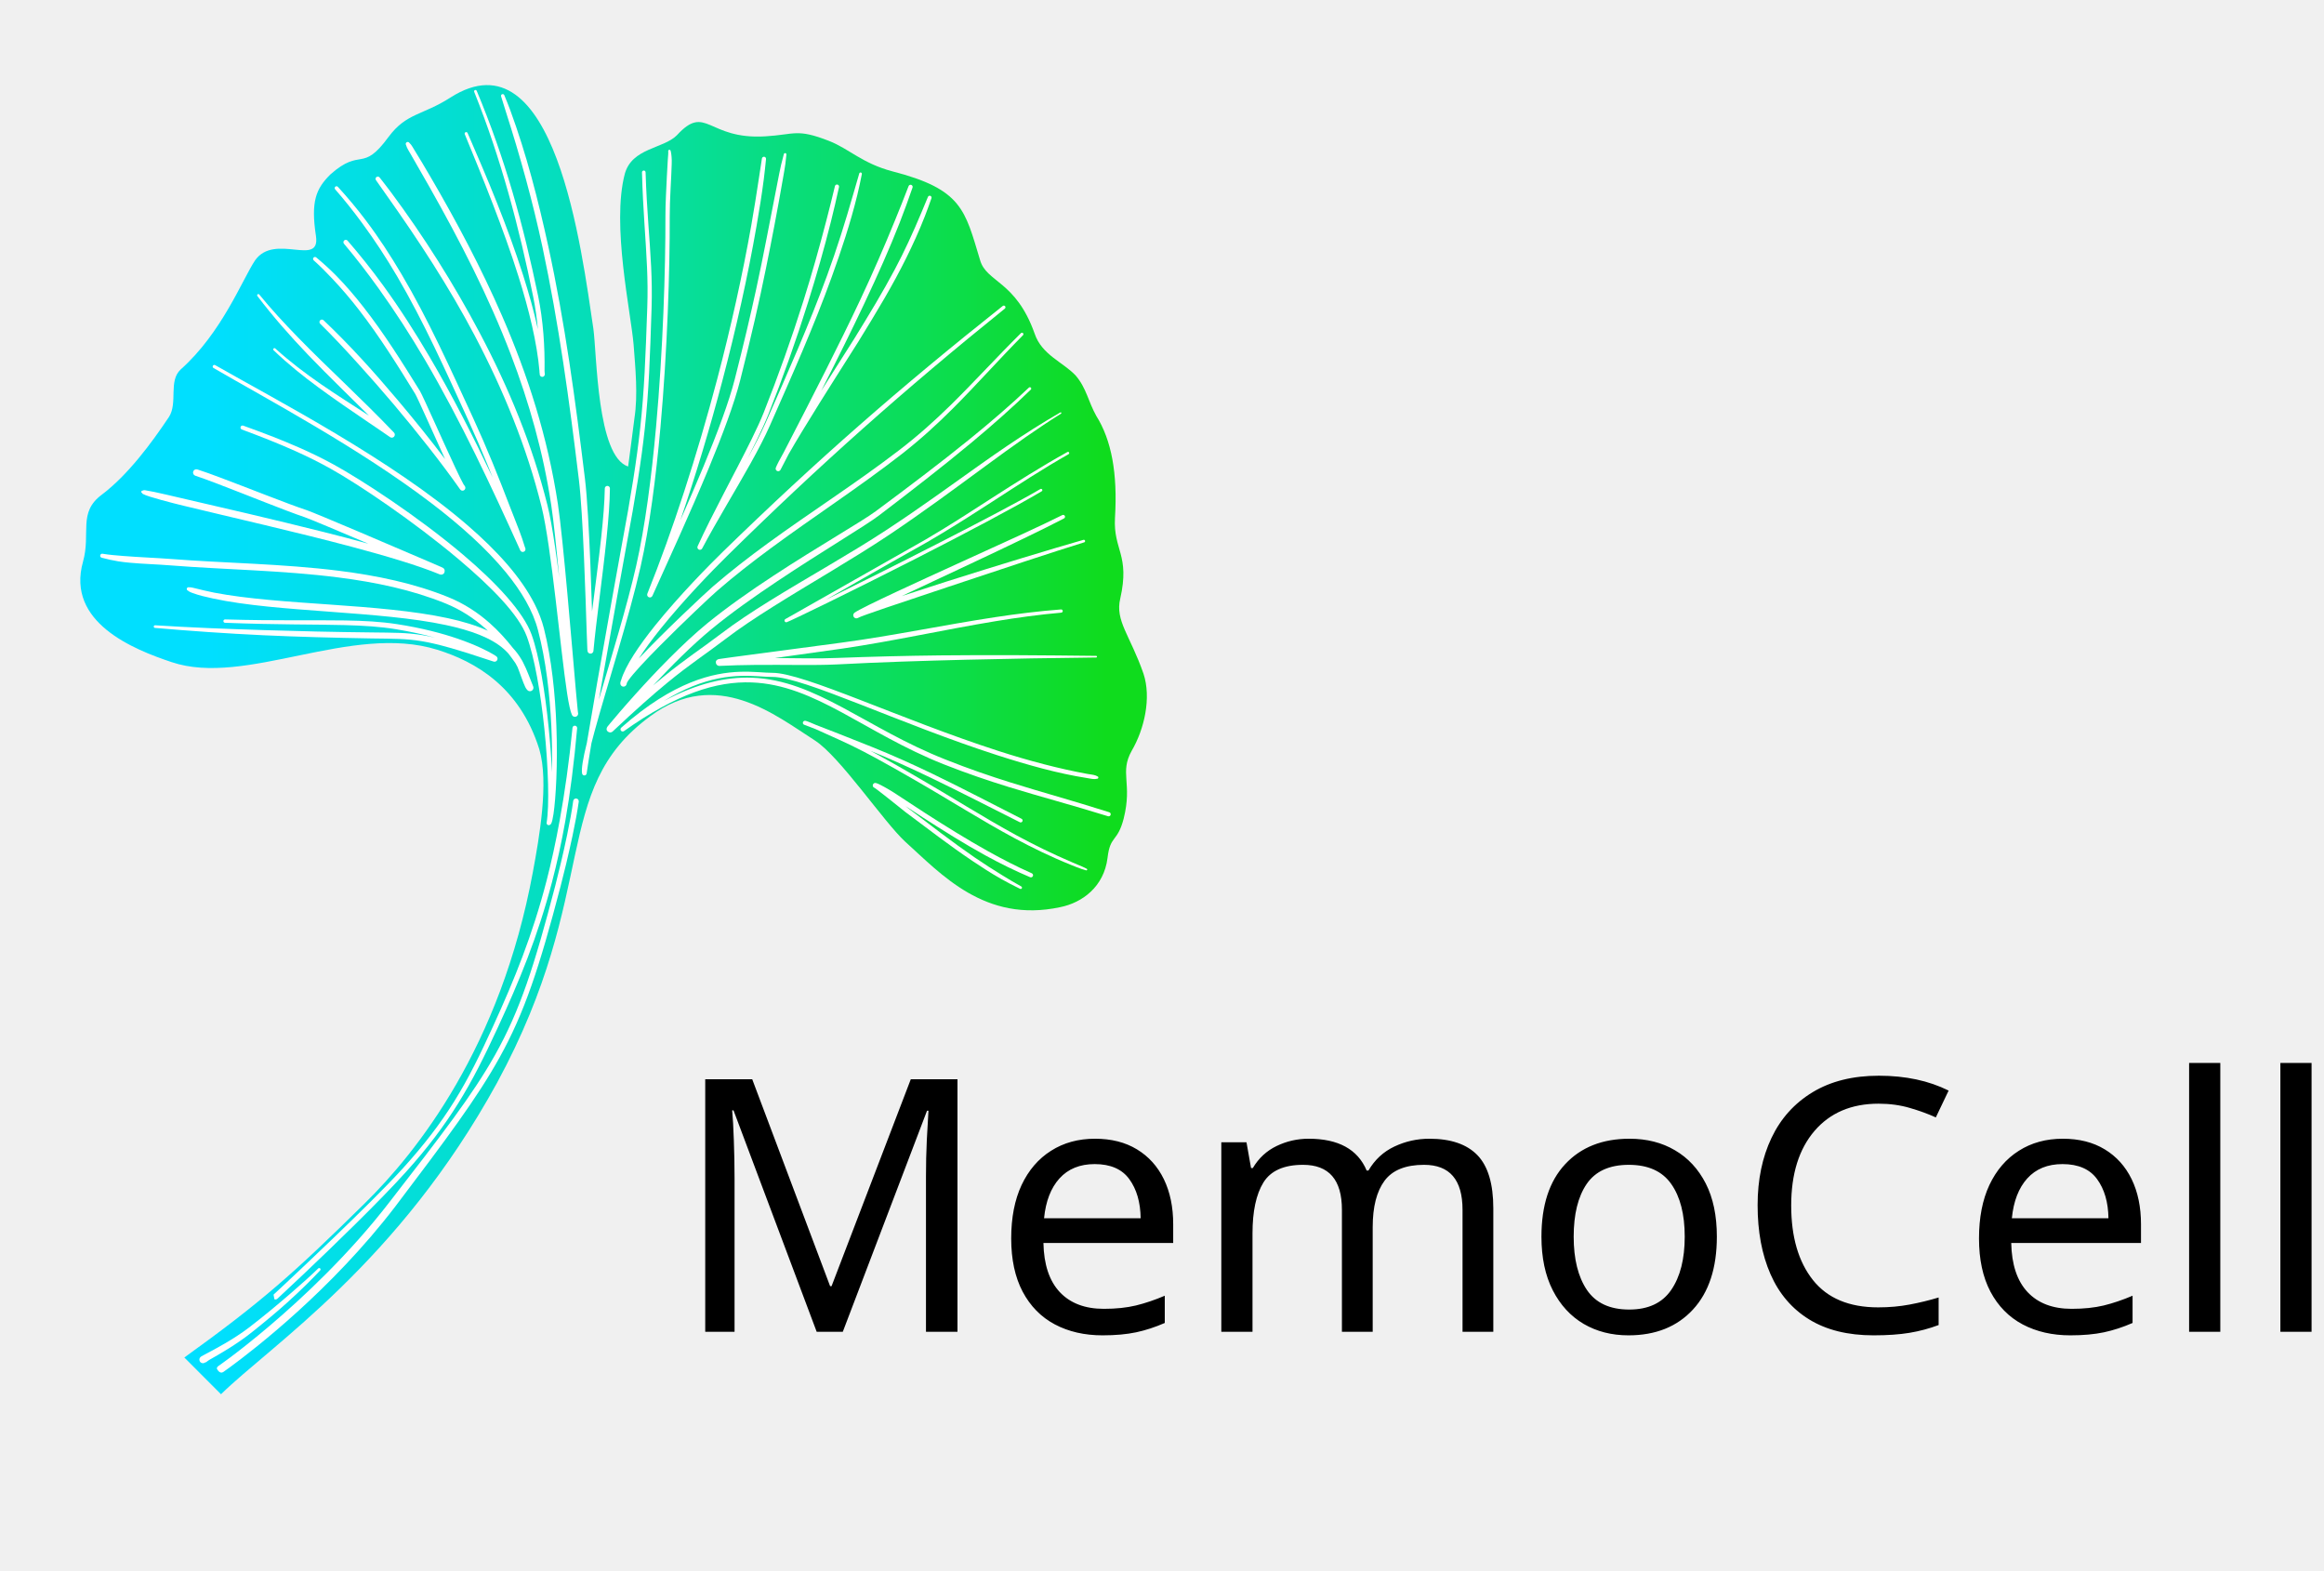
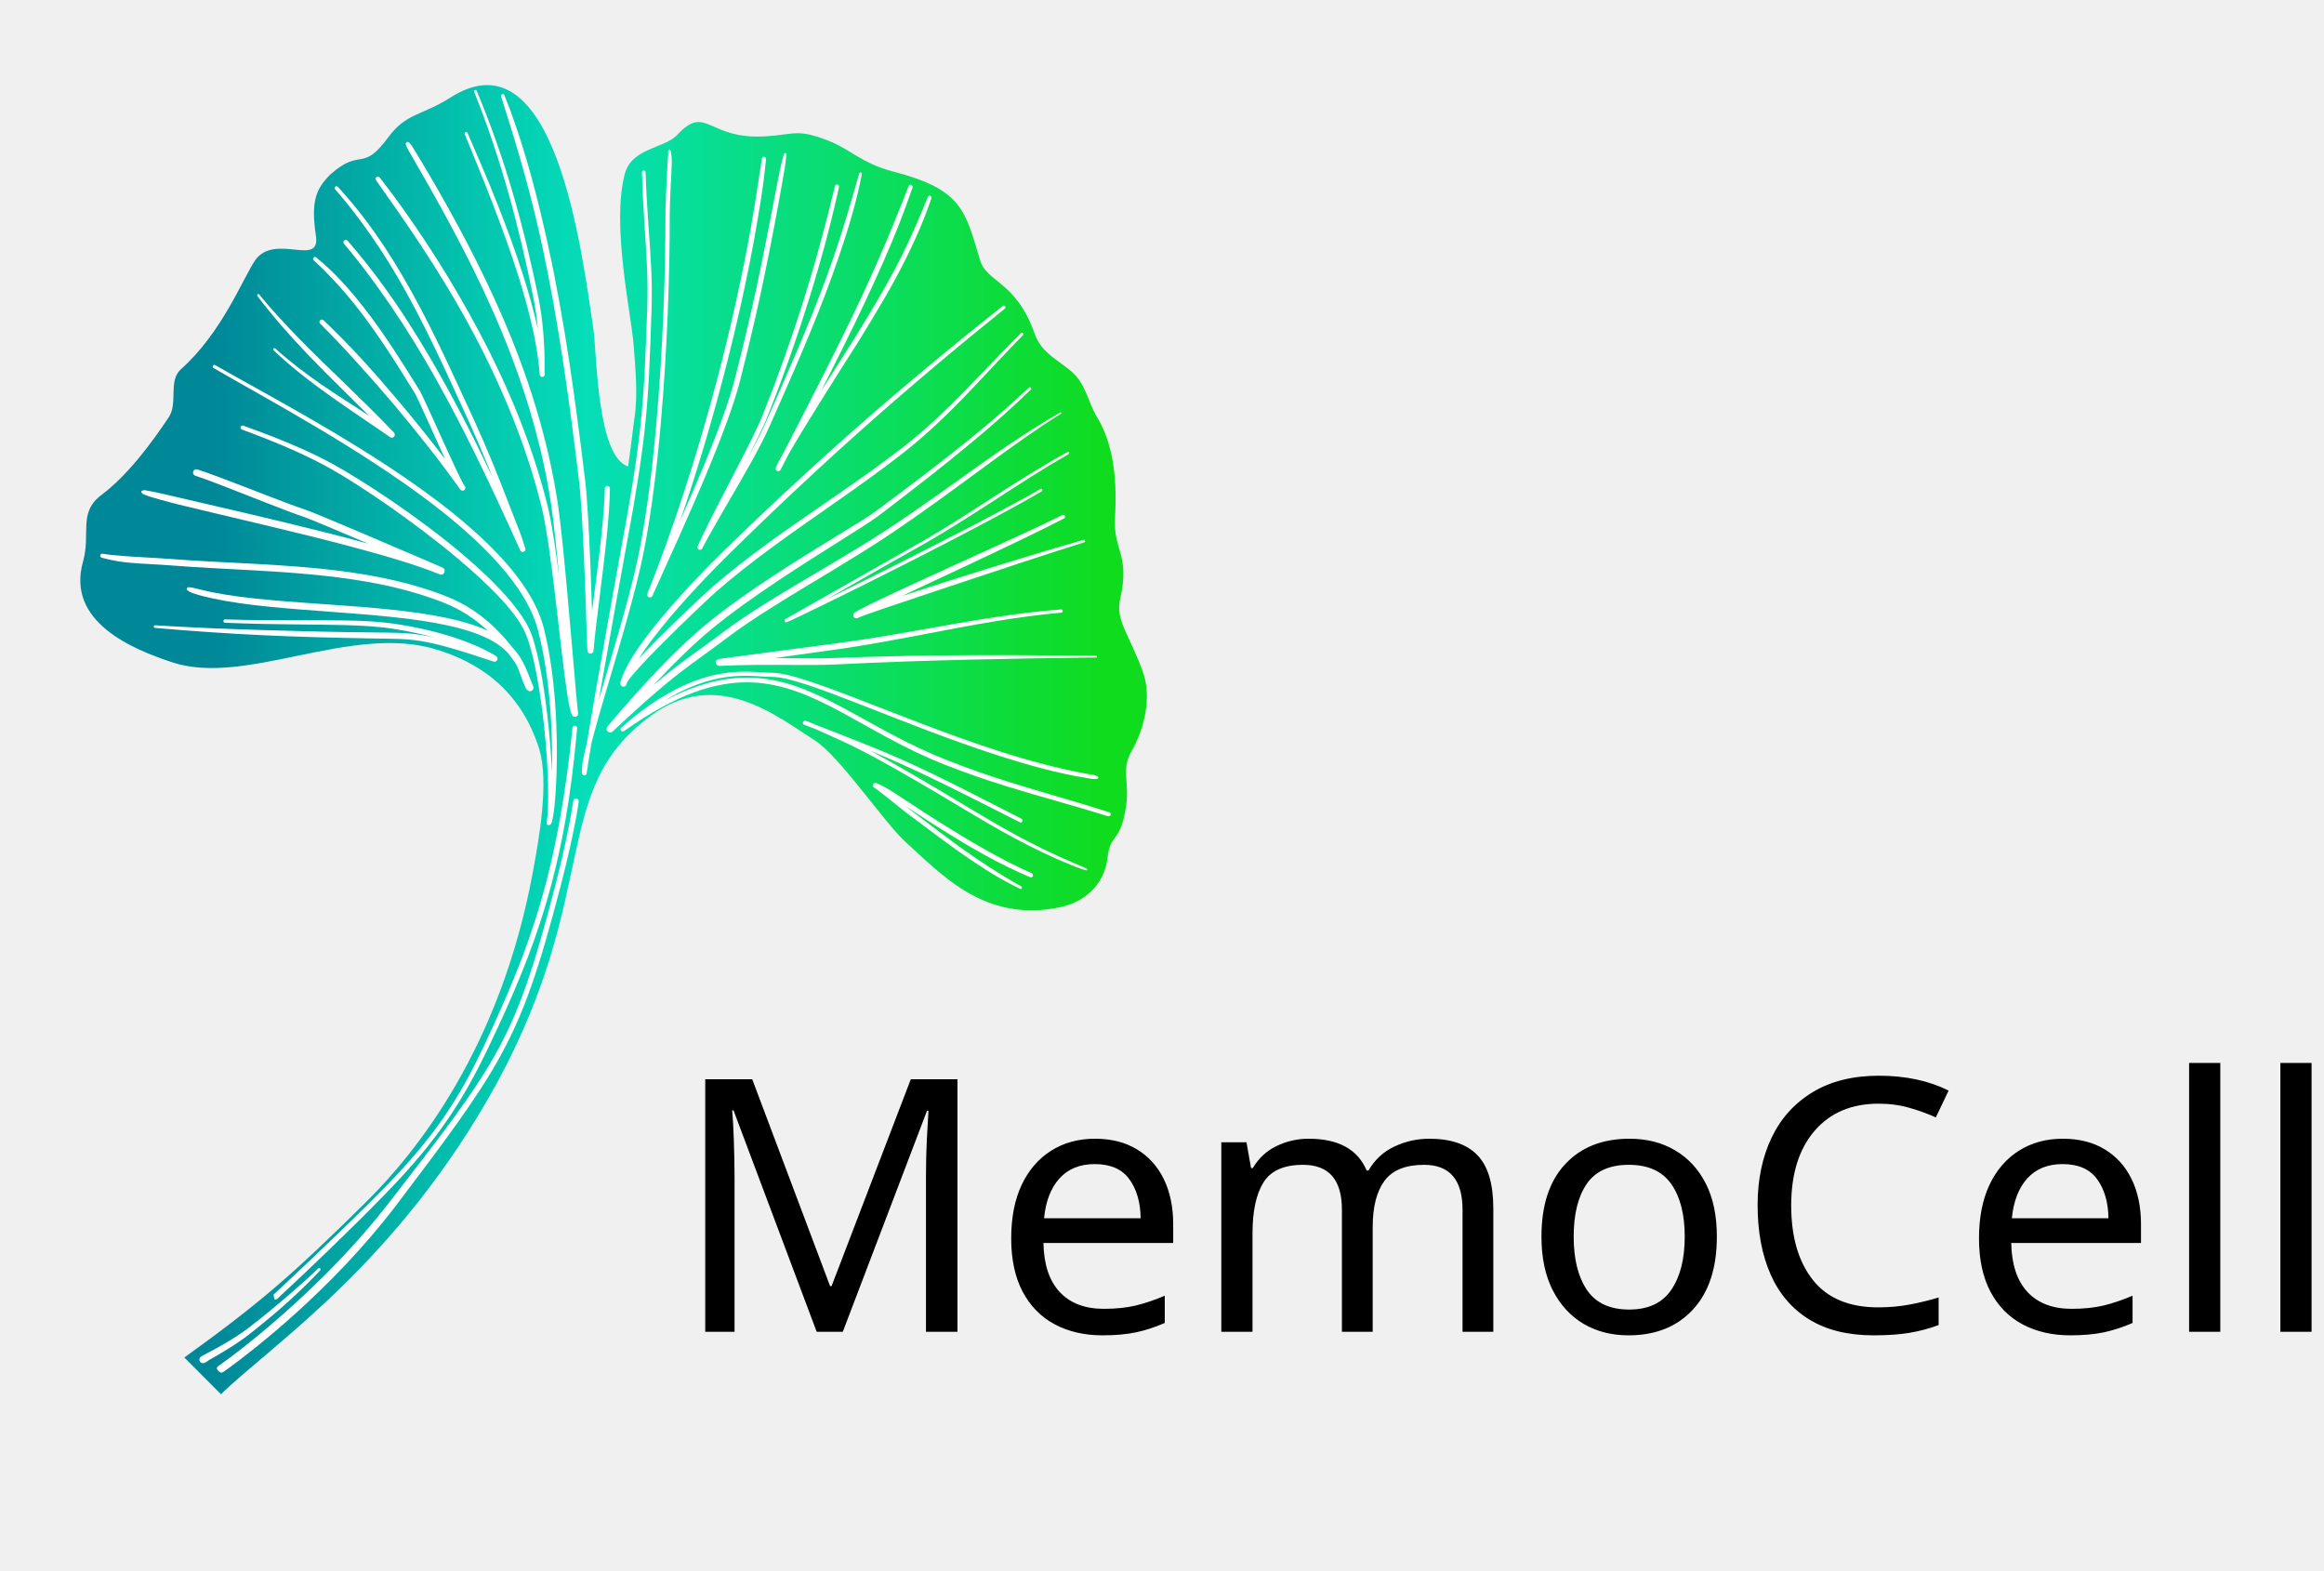
<svg xmlns="http://www.w3.org/2000/svg" width="100%" height="100%" viewBox="0 0 438 296" version="1.1" xml:space="preserve" style="fill-rule:evenodd;clip-rule:evenodd;stroke-linejoin:round;stroke-miterlimit:2;">
  <g transform="matrix(1,0,0,1,-298.516,-2981.75)">
    <g transform="matrix(1.25414,0,0,1.25414,-147.63,2714.38)">
      <text x="456.564px" y="413.332px" style="font-family:'BreeSerif-Regular', 'Bree Serif';font-size:53.157px;">MemoCell</text>
    </g>
    <g transform="matrix(0.103084,0.0219111,-0.0219111,0.103084,418.913,3132.6)">
      <g transform="matrix(1,0,0,1,-2133.33,-1600)">
        <g transform="matrix(1565.9,-331.415,-331.415,-1565.9,1328.72,1495.31)">
          <path d="M0.012,-0.832C0.068,-0.777 0.21,-0.685 0.32,-0.484C0.437,-0.268 0.378,-0.157 0.491,-0.074C0.565,-0.019 0.631,-0.073 0.675,-0.101C0.703,-0.119 0.752,-0.192 0.776,-0.214C0.816,-0.25 0.865,-0.305 0.949,-0.287C0.974,-0.282 0.998,-0.264 1.002,-0.232C1.005,-0.206 1.013,-0.215 1.02,-0.188C1.03,-0.148 1.015,-0.137 1.029,-0.112C1.043,-0.088 1.051,-0.053 1.042,-0.026C1.027,0.017 1.01,0.033 1.016,0.058C1.027,0.107 1.008,0.112 1.01,0.148C1.013,0.198 1.006,0.235 0.989,0.262C0.98,0.278 0.978,0.293 0.966,0.307C0.952,0.322 0.928,0.33 0.92,0.354C0.899,0.413 0.866,0.411 0.859,0.436C0.842,0.492 0.839,0.515 0.761,0.535C0.727,0.544 0.713,0.56 0.69,0.569C0.654,0.583 0.652,0.576 0.619,0.574C0.554,0.57 0.553,0.611 0.52,0.575C0.505,0.56 0.47,0.561 0.462,0.532C0.447,0.475 0.469,0.377 0.472,0.341C0.474,0.315 0.477,0.285 0.473,0.259C0.473,0.258 0.466,0.205 0.466,0.205C0.431,0.216 0.431,0.331 0.427,0.359C0.414,0.445 0.384,0.692 0.267,0.617C0.236,0.597 0.218,0.6 0.198,0.573C0.168,0.532 0.168,0.562 0.133,0.531C0.117,0.515 0.111,0.501 0.117,0.462C0.122,0.427 0.071,0.466 0.049,0.435C0.035,0.414 0.012,0.354 -0.034,0.313C-0.048,0.3 -0.037,0.276 -0.047,0.26C-0.067,0.23 -0.093,0.195 -0.122,0.173C-0.149,0.153 -0.134,0.13 -0.143,0.098C-0.162,0.03 -0.086,0 -0.044,-0.014C0.039,-0.042 0.157,0.03 0.253,0C0.295,-0.013 0.345,-0.041 0.367,-0.111C0.378,-0.148 0.367,-0.21 0.36,-0.248C0.324,-0.444 0.231,-0.561 0.172,-0.619C0.093,-0.697 0.057,-0.729 -0.029,-0.791L0.012,-0.832Z" style="fill:url(#_Linear1);" />
        </g>
        <g transform="matrix(4.16667,0,0,4.16667,-1111.42,-1187.09)">
          <path d="M760.575,620.024C761.089,613.566 764.983,603.893 770.044,593.886C777.394,579.353 787.134,564.065 791.844,557.001C807.41,533.721 822.374,512.461 837.912,491.643C853.46,470.81 869.582,450.421 887.402,428.855C887.654,428.547 888.11,428.501 888.418,428.754C888.726,429.006 888.771,429.462 888.518,429.77C870.888,451.452 854.964,471.959 839.578,492.877C824.209,513.773 809.378,535.078 793.976,558.418C789.325,565.445 779.727,580.664 772.458,595.105C769.955,600.078 767.719,604.952 766.077,609.355C773.943,596.345 787.87,576.303 790.772,572.476C796.809,564.525 803.215,556.96 809.82,549.598C825.223,532.428 841.675,516.33 856.728,498.704C863.405,490.911 868.957,483.258 874.112,475.515C881.976,463.705 888.916,451.685 897.475,438.635C897.661,438.348 898.044,438.266 898.33,438.452C898.617,438.638 898.699,439.021 898.513,439.308C890.091,452.455 883.282,464.557 875.538,476.454C870.424,484.31 864.902,492.076 858.253,499.997C843.312,517.738 826.991,533.986 811.669,551.247C805.148,558.594 798.801,566.119 792.835,574.036C790.549,577.067 781.366,590.314 773.78,602.121C769.096,609.41 765.017,616.14 763.604,619.535C763.461,619.878 763.336,620.284 763.259,620.557C763.246,620.778 763.238,620.995 763.235,621.208C763.225,621.825 762.801,622.358 762.202,622.506C761.603,622.654 760.979,622.379 760.684,621.837C760.5,621.5 760.382,620.882 760.575,620.024Z" style="fill:white;" />
        </g>
        <g transform="matrix(4.16667,0,0,4.16667,-1111.42,-1165.46)">
          <path d="M752.984,624.932C754.392,606.285 756.468,583.178 756.702,565.326C756.927,548.169 755.246,526.938 752.634,505.227C748.69,472.449 742.621,438.58 737.758,415.965C737.216,413.445 736.697,410.594 736.219,407.697C735.275,401.984 734.318,396.124 733.759,392.291C733.502,390.525 733.395,389.205 733.163,388.572C733.042,388.312 733.154,388.004 733.413,387.883C733.672,387.762 733.98,387.874 734.101,388.133C734.464,388.765 734.969,390.103 735.428,391.971C735.553,392.482 735.652,393.038 735.761,393.625C736.861,399.53 738.085,408.776 739.563,415.577C744.446,438.232 750.544,472.162 754.512,505.001C757.146,526.801 758.841,548.121 758.624,565.351C758.338,588.008 755.094,619.122 753.994,638.87C753.895,640.661 753.81,642.356 753.746,643.941C753.994,649.558 754.227,654.137 754.429,657.067C754.462,657.538 754.155,657.965 753.698,658.084C753.241,658.203 752.764,657.98 752.564,657.553C751.747,655.818 751.558,651.008 751.791,644.235C751.458,636.799 751.098,627.523 750.748,617.843C749.794,591.498 748.909,562.16 748.829,558.813C748.291,536.169 747.473,520.897 746.089,507.212C744.462,491.121 742.046,477.224 738.321,456.122C737.261,450.073 736.006,444.576 734.607,439.134C731.592,427.404 727.906,415.926 724.03,399.769C723.93,399.356 724.184,398.939 724.597,398.839C725.01,398.739 725.427,398.993 725.527,399.406C729.491,415.532 733.243,426.982 736.319,438.689C737.759,444.168 739.05,449.704 740.149,455.797C743.937,476.949 746.412,490.877 748.064,507.011C749.469,520.735 750.274,536.054 750.816,558.765C750.895,562.112 751.775,591.438 752.722,617.772C752.809,620.191 752.896,622.584 752.984,624.932Z" style="fill:white;" />
        </g>
        <g transform="matrix(4.16667,0,0,4.16667,-1111.42,-1538.05)">
          <path d="M771.179,631.832C772.903,623.628 774.608,615.189 776.122,607.009C778.899,592.001 781.037,577.866 781.439,567.673C782.062,552.216 782.326,539.855 782.39,528.182C782.473,512.979 782.074,498.946 781.81,480.763C781.777,478.46 781.716,476.091 781.758,473.644C781.784,472.087 781.887,470.512 781.954,468.892C781.946,468.583 782.191,468.327 782.499,468.319C782.808,468.312 783.064,468.556 783.072,468.865C783.205,470.206 783.369,471.511 783.464,472.811C783.612,474.835 783.668,476.81 783.74,478.737C784.306,493.847 784.524,506.07 784.637,518.292C784.773,533.072 784.559,547.857 783.8,567.766C783.397,578.047 781.255,592.304 778.454,607.44C774.66,627.937 769.661,650.052 766.191,666.044C766.055,666.672 765.442,667.075 764.812,666.952C764.181,666.829 763.765,666.225 763.875,665.592C768.91,636.675 772.418,603.04 774.051,569.407C775.171,546.321 775.377,523.237 774.642,501.677C774.406,494.738 774.028,487.961 773.646,481.385C773.475,478.445 773.333,475.546 773.142,472.691C773.099,472.202 773.461,471.771 773.95,471.728C774.439,471.685 774.871,472.047 774.914,472.536C775.223,475.391 775.536,478.289 775.778,481.236C776.319,487.825 776.649,494.632 776.911,501.595C777.728,523.214 777.478,546.366 776.368,569.518C775.353,590.677 773.593,611.837 771.179,631.832Z" style="fill:white;" />
        </g>
        <g transform="matrix(4.16667,0,0,4.16667,-1111.42,-969.232)">
          <path d="M774.464,567.129C775.633,565.612 776.741,564.202 777.798,562.881C786.095,552.518 791.226,547.656 798.511,539.177C803.439,533.449 809.43,527.354 815.948,521.099C829.591,508.007 845.51,494.171 858.391,481.169C871.192,468.281 882.14,455.931 892.941,444.259C895.833,441.134 898.719,438.064 901.627,435.044C907.926,428.505 914.324,422.211 921.084,416.12C921.205,416.007 921.395,416.014 921.508,416.135C921.621,416.256 921.614,416.446 921.493,416.558C917.14,420.763 912.969,425.068 908.857,429.448C903.951,434.673 899.159,440.027 894.289,445.485C883.682,457.37 872.769,469.786 860.09,482.837C847.306,495.962 831.528,509.986 817.947,523.169C811.535,529.393 805.608,535.419 800.75,541.098C793.504,549.561 788.397,554.415 780.144,564.757C775.367,570.743 769.533,578.571 761.613,590.01C761.303,590.457 760.778,590.705 760.235,590.66C759.839,590.627 758.508,590.286 758.884,588.773C758.894,588.733 758.916,588.644 758.972,588.516C758.988,588.48 759.022,588.407 759.077,588.297C759.2,588.049 759.464,587.535 759.854,586.792C761.206,584.216 764.099,578.837 767.924,572.208C774.245,561.255 783.106,546.897 791.739,536.104C798.536,527.656 806.842,518.729 815.172,510.32C831.346,493.993 847.558,479.581 852.422,474.057C863.788,461.164 875.029,448.266 885.352,435.491C892.683,426.419 899.552,417.411 905.667,408.507C905.85,408.236 906.219,408.165 906.49,408.348C906.76,408.532 906.832,408.901 906.648,409.171C900.634,418.185 893.868,427.316 886.633,436.512C876.462,449.442 865.365,462.5 854.146,475.557C849.334,481.151 833.303,495.836 817.228,512.34C809.041,520.745 800.83,529.613 794.138,538.024C787.246,546.636 780.21,557.545 774.464,567.129Z" style="fill:white;" />
        </g>
        <g transform="matrix(4.16667,0,0,4.16667,-1111.42,-1634.14)">
          <path d="M793.889,622.902C795.658,617.095 797.185,611.573 798.234,606.579C803.145,583.238 807.755,561.337 810.953,538.946C812.655,527.03 813.79,514.965 814.671,502.482C814.885,499.455 815.155,496.414 815.341,493.333C815.35,493.017 815.613,492.768 815.928,492.776C816.244,492.784 816.493,493.047 816.485,493.363C816.51,496.462 816.54,499.528 816.442,502.573C816.04,515.139 814.667,527.256 813.014,539.235C809.915,561.687 805.239,583.627 800.341,607.022C799.219,612.373 797.556,618.325 795.632,624.583C791.651,637.531 786.55,651.803 782.85,664.784C782.689,665.347 782.11,665.681 781.542,665.539C780.973,665.396 780.621,664.828 780.746,664.255C783.917,649.706 790.005,629.773 793.826,614.628C795.017,609.911 795.987,605.663 796.574,602.194C799.409,585.469 801.662,568.603 803.279,551.676C804.411,539.833 805.192,527.959 805.718,516.086C805.944,510.991 806.143,505.898 806.261,500.804C806.269,500.31 806.676,499.915 807.17,499.923C807.664,499.931 808.058,500.338 808.051,500.832C808.01,505.942 807.923,511.055 807.739,516.167C807.313,528.082 806.472,539.991 805.354,551.873C803.756,568.853 801.511,585.772 798.687,602.551C798.095,606.067 797.118,610.374 795.914,615.154C795.293,617.624 794.61,620.222 793.889,622.902Z" style="fill:white;" />
        </g>
        <g transform="matrix(4.16667,0,0,4.16667,-1111.42,-1798.13)">
          <path d="M808.508,656.557C816.234,628.41 822.24,606.054 826.947,585.987C829.957,573.157 832.359,561.25 834.488,549.388C835.43,544.142 836.357,538.914 837.177,533.6C837.246,533.106 837.703,532.762 838.197,532.831C838.69,532.9 839.035,533.357 838.965,533.851C838.288,539.206 837.569,544.49 836.697,549.769C834.724,561.701 832.167,573.626 829.145,586.503C826.221,598.964 822.789,612.306 818.753,627.368C823.077,615.6 827.092,605.01 827.956,602.593C832.272,590.519 835.815,580.296 838.789,569.928C841.215,561.471 843.162,552.899 844.996,543.167C845.409,540.973 845.854,538.729 846.263,536.405C846.33,535.965 846.741,535.662 847.18,535.729C847.62,535.795 847.923,536.206 847.857,536.646C847.491,539.486 847.124,542.221 846.686,544.866C845.564,551.628 844.175,557.817 842.644,563.826C839.375,576.651 835.229,588.613 829.989,603.318C828.697,606.942 820.342,628.938 814.471,645.735C813.03,649.856 811.738,653.661 810.742,656.795L808.723,664.13C808.567,664.697 807.994,665.043 807.42,664.917C806.845,664.791 806.47,664.237 806.566,663.657C806.795,662.264 807.494,659.77 808.508,656.557Z" style="fill:white;" />
        </g>
        <g transform="matrix(4.16667,0,0,4.16667,-1111.42,-391.27)">
          <path d="M780.396,433.928C792.966,423.447 804.299,418.234 815.258,416.312C842.463,411.542 867.445,427.256 903.877,433.391C914.504,435.209 923.929,436.333 933.107,437.204C947.255,438.547 960.821,439.279 977.301,440.902C977.793,440.949 978.155,441.386 978.108,441.879C978.061,442.371 977.623,442.732 977.131,442.685C960.642,441.169 947.07,440.547 932.915,439.274C923.683,438.443 914.205,437.331 903.513,435.54C867.362,429.387 842.618,413.622 815.605,418.304C800.65,420.896 785.023,429.817 766.322,450.143C765.983,450.513 765.413,450.552 765.026,450.233C764.638,449.913 764.569,449.346 764.867,448.943C773.874,436.797 782.334,428.951 789.974,423.793C804.9,413.715 816.708,413.882 823.454,412.429C836.46,409.607 881.601,420.563 925.318,425.068C938.914,426.469 952.366,427.114 964.674,426.765C965.851,426.732 967.022,426.558 968.173,426.671C968.491,426.702 968.753,426.809 969.063,426.881C969.356,426.861 969.61,427.082 969.63,427.374C969.65,427.667 969.428,427.92 969.136,427.94C968.836,428.054 968.587,428.194 968.273,428.265C967.133,428.523 965.935,428.471 964.748,428.536C952.371,429.212 938.813,428.343 925.126,426.943C881.634,422.495 836.766,411.351 823.824,414.141C817.21,415.577 805.609,415.38 790.989,425.293C787.61,427.584 784.072,430.414 780.396,433.928Z" style="fill:white;" />
        </g>
        <g transform="matrix(4.16667,0,0,4.16667,-1111.42,-748.82)">
          <path d="M823.164,491.814C832.802,489.831 841.35,488.259 848.938,486.305C863.346,482.662 877.825,479.198 892.359,475.943C914.143,471.065 936.033,466.611 957.872,462.229C958.059,462.19 958.244,462.31 958.284,462.498C958.324,462.685 958.204,462.87 958.016,462.91C939.908,466.962 921.782,471.13 903.688,475.437C885.602,479.742 867.551,484.187 849.637,488.99C839.849,491.561 828.475,493.552 815.207,496.523C810.576,497.559 805.71,498.706 800.602,500.054C800.041,500.203 799.446,500.006 799.084,499.553C798.845,499.254 798.24,498.219 799.406,497.425C799.446,497.398 799.534,497.34 799.681,497.275C799.763,497.238 799.938,497.168 800.199,497.069C800.958,496.781 802.552,496.198 804.732,495.414C815.711,491.466 841.603,482.34 849.98,479.322C870.82,471.882 891.147,462.841 911.886,455.037C920.805,451.681 929.799,448.552 938.943,445.878C939.308,445.768 939.694,445.976 939.804,446.342C939.913,446.708 939.705,447.094 939.339,447.203C930.266,449.977 921.347,453.201 912.506,456.654C891.849,464.722 871.622,474.032 850.861,481.743C845.725,483.634 833.989,487.887 823.164,491.814Z" style="fill:white;" />
        </g>
        <g transform="matrix(4.16667,0,0,4.16667,-1111.42,-1128.24)">
          <path d="M839.4,553.799C850.695,544.916 866.706,532.159 881.926,519.799C897.065,507.505 911.435,495.619 919.543,488.223C919.771,488.015 920.125,488.03 920.333,488.257C920.542,488.484 920.527,488.838 920.3,489.047C910.54,498.062 891.708,513.773 873.306,528.68C849.462,547.996 826.357,565.981 824.933,566.766C824.605,566.946 824.194,566.852 823.978,566.547C823.761,566.242 823.808,565.823 824.087,565.574L869.899,524.96C873.904,521.496 877.809,517.927 881.654,514.294C887.813,508.474 893.799,502.472 899.821,496.507C908.87,487.543 917.974,478.636 927.583,470.276C927.801,470.085 928.133,470.106 928.324,470.324C928.515,470.542 928.493,470.874 928.276,471.065C918.761,479.496 909.808,488.521 900.804,497.497C894.792,503.489 888.747,509.448 882.561,515.257C878.691,518.891 874.76,522.459 870.729,525.922C868.28,528.037 860.859,534.619 852.414,542.156C848.168,545.946 843.663,549.977 839.4,553.799Z" style="fill:white;" />
        </g>
        <g transform="matrix(4.16667,0,0,4.16667,-1111.42,-1049.01)">
          <path d="M852.591,537.669C854.004,536.154 859.957,531.48 868.128,525.313C875.353,519.86 884.313,513.201 893.362,506.511C908.204,495.539 923.269,484.466 931.067,478.197C931.41,477.916 931.917,477.967 932.198,478.311C932.478,478.654 932.427,479.161 932.084,479.442C924.788,485.508 911.086,496.057 897.14,506.635C887.863,513.671 878.482,520.723 870.857,526.534C876.027,523.513 881.963,520.089 888.217,516.53C907.898,505.331 930.722,492.757 942.151,486.701C942.422,486.554 942.762,486.654 942.909,486.925C943.056,487.197 942.956,487.536 942.685,487.683C931.391,493.971 908.926,507.138 889.417,518.605C871.166,529.333 855.51,538.532 854.522,539.554C854.008,540.082 853.166,540.1 852.63,539.594C852.094,539.088 852.063,538.246 852.56,537.702L852.589,537.671L852.591,537.669Z" style="fill:white;" />
        </g>
        <g transform="matrix(4.16667,0,0,4.16667,-1111.42,-237.766)">
          <path d="M846.571,395.36C844.843,395.082 843.109,394.809 841.395,394.544C841.062,394.493 840.79,394.253 840.697,393.929C840.609,393.619 840.673,393.349 840.873,393.114C840.96,393.011 841.221,392.772 841.737,392.781C842.08,392.787 842.823,392.892 843.838,393.076C844.57,393.208 845.454,393.382 846.435,393.583C849.978,394.141 853.499,394.714 856.772,395.256C863.54,396.377 869.243,397.366 871.859,397.822C881.246,399.457 890.532,401.476 899.76,403.727C913.583,407.1 927.281,410.974 941.059,414.63C941.501,414.747 941.766,415.2 941.649,415.643C941.533,416.085 941.079,416.35 940.637,416.233C926.855,412.637 913.141,408.867 899.325,405.512C890.133,403.28 880.897,401.223 871.551,399.577L871.53,399.573C872.681,399.902 873.83,400.239 874.977,400.581C880.791,402.315 886.565,404.194 892.324,406.061C910.057,411.812 924.672,417.36 940.22,421.98C948.445,424.424 956.938,426.566 966.288,428.414C967.805,428.714 969.35,428.974 970.905,429.311C971.561,429.453 972.207,429.633 972.869,429.793C973.068,429.824 973.204,430.012 973.173,430.211C973.141,430.41 972.953,430.546 972.754,430.515C972.073,430.461 971.401,430.426 970.732,430.347C969.145,430.16 967.596,429.873 966.066,429.606C956.631,427.955 948.085,425.8 939.804,423.394C924.217,418.866 909.593,413.295 891.832,407.585C886.08,405.736 880.314,403.875 874.509,402.16C870.645,401.018 866.765,399.941 862.859,398.974C862.333,398.844 852.757,396.625 846.571,395.36Z" style="fill:white;" />
        </g>
        <g transform="matrix(4.16667,0,0,4.16667,-1111.42,-98.0365)">
          <path d="M876.531,381.205C876.488,381.201 876.444,381.194 876.401,381.184C876.042,381.1 875.754,380.832 875.645,380.479C875.554,380.185 875.594,379.928 875.702,379.702C875.807,379.482 876.012,379.211 876.459,379.109C876.625,379.071 877.042,379.067 877.649,379.19C879.043,379.472 882.015,380.352 885.088,381.485L900.136,387.314C909.894,391.003 919.852,394.613 929.925,397.716C936.639,399.784 943.4,401.642 950.217,403.064C950.712,403.164 951.033,403.647 950.933,404.142C950.833,404.637 950.35,404.958 949.855,404.858C942.958,403.518 936.097,401.783 929.309,399.744C919.169,396.698 909.186,393.008 899.383,389.306L891.188,386.114C891.912,386.481 892.413,386.733 892.582,386.812C903.282,391.833 913.924,397.004 924.83,401.514C929.185,403.314 933.594,404.975 938.043,406.549C941.001,407.595 943.967,408.625 946.984,409.538C947.286,409.622 947.463,409.935 947.38,410.237C947.297,410.539 946.984,410.716 946.682,410.633C943.599,409.865 940.544,409.034 937.53,408.072C933.001,406.626 928.562,404.934 924.157,403.161C913.182,398.744 902.491,393.603 891.731,388.642C890.878,388.247 881.591,383.498 877.798,381.75C877.267,381.505 876.691,381.27 876.531,381.205Z" style="fill:white;" />
        </g>
        <g transform="matrix(4.16667,0,0,4.16667,-1111.42,-519.978)">
          <path d="M739.752,504.725C738.652,498.923 737.2,492.333 735.391,485.439C731.97,472.408 727.254,458.295 721.241,446.372C717.396,438.636 710.833,431.493 702.486,424.836C692.191,416.624 679.183,409.165 664.999,402.459C629.641,385.743 587.101,373.589 561.605,365.218C561.233,365.097 561.028,364.697 561.149,364.325C561.27,363.953 561.67,363.749 562.042,363.869C591.773,373.369 644.54,387.792 682.435,408.666C697.019,416.7 709.437,425.677 717.504,435.71C719.965,438.771 722.01,441.94 723.612,445.193C729.559,457.332 734.151,471.676 737.486,484.9C741.532,500.941 743.709,515.334 744.132,522.146C744.256,524.153 744.22,525.545 744.06,526.19C743.921,526.746 743.633,527.025 743.413,527.145C743.131,527.3 742.789,527.299 742.507,527.142C742.226,526.984 742.046,526.693 742.031,526.371C741.684,519 737.842,503.061 732.684,487.112C727.981,472.568 722.177,458.022 717.061,449.923C711.688,441.454 697.67,432.257 681.7,423.711C659.274,411.712 632.907,401.129 619.993,397.12C614.636,395.448 609.233,394.066 603.79,392.879C595.595,391.09 587.312,389.74 578.972,388.503C578.493,388.435 578.16,387.99 578.228,387.512C578.297,387.033 578.741,386.7 579.22,386.768C587.616,387.921 595.955,389.189 604.211,390.898C609.727,392.04 615.205,393.378 620.639,395.01C633.675,398.946 660.43,409.176 682.99,421.306C699.379,430.118 713.507,439.991 718.925,448.756C724.042,456.999 729.77,471.787 734.474,486.537C736.462,492.771 738.267,499 739.752,504.725Z" style="fill:white;" />
        </g>
        <g transform="matrix(4.16667,0,0,4.16667,-1111.42,-1180.31)">
          <path d="M725.491,580.977C721.574,568.491 717.901,557.157 715.609,551.077C707.557,529.647 697.199,510.032 685.232,491.533C670.738,469.127 653.816,448.417 635.795,428.064C632.242,424.052 628.635,420.066 625.043,416.039C624.417,415.337 623.746,414.67 623.178,413.918C622.928,413.586 622.739,413.234 622.513,412.884C622.193,412.538 622.213,411.997 622.559,411.677C622.905,411.356 623.446,411.376 623.767,411.722C624.052,411.926 624.339,412.093 624.606,412.321C625.203,412.833 625.712,413.439 626.256,414.006C629.373,417.256 632.414,420.561 635.43,423.871C650.749,440.685 665.136,457.903 678.083,476.056C694.263,498.741 708.097,522.972 718.312,550.059C723.752,564.542 736.978,608.758 742.743,627.544C743.881,631.253 744.726,633.965 745.162,635.25C745.242,635.488 745.329,635.722 745.368,635.826C745.543,636.122 745.604,636.476 745.531,636.819C745.438,637.256 745.14,637.622 744.731,637.801C744.567,637.873 743.609,638.172 743.026,637.316C742.155,636.224 740.776,633.206 739.122,628.843C732.275,610.776 719.514,568.718 711.636,552.53C700.199,529.019 685.284,507.1 668.349,486.759C653.132,468.481 636.121,451.655 618.854,435.74C616.91,433.948 614.997,432.134 613.058,430.354C612.655,430 612.615,429.386 612.969,428.983C613.323,428.58 613.937,428.541 614.34,428.895C616.361,430.595 618.392,432.29 620.383,434.043C638.089,449.636 654.892,466.865 670.222,485.197C687.332,505.658 702.405,527.718 713.982,551.385C716.024,555.561 718.395,561.445 720.905,568.196C722.397,572.208 723.939,576.528 725.491,580.977Z" style="fill:white;" />
        </g>
        <g transform="matrix(4.16667,0,0,4.16667,-1111.42,-1416.51)">
          <path d="M742.238,648.786C741.396,638.608 740.537,627.166 739.463,616.723C738.663,608.953 737.747,601.739 736.62,596.021C736.502,595.427 736.887,594.849 737.482,594.73C738.076,594.611 738.654,594.997 738.773,595.591C739.944,601.358 740.917,608.638 741.766,616.48C743.587,633.3 744.843,652.719 746.349,665.261C746.398,665.674 746.242,666.084 745.933,666.361C745.623,666.638 745.198,666.748 744.794,666.654C744.689,666.63 744.119,666.522 743.849,665.778C743.806,665.661 743.731,665.412 743.63,665.041C743.336,663.96 742.763,661.689 741.992,658.577C738.268,643.561 729.837,608.869 724.92,594.549C714.035,562.739 702.634,530.998 688.947,500.342C680.734,481.945 671.426,464.098 661.391,446.56C660.278,444.614 659.218,442.642 658.106,440.693C657.892,440.349 657.997,439.896 658.34,439.682C658.684,439.468 659.137,439.573 659.351,439.917C660.615,441.783 661.893,443.633 663.093,445.537C673.917,462.704 682.899,480.875 691.239,499.312C705.109,529.971 716.46,561.824 727.408,593.696C730.119,601.61 733.901,615.711 737.369,629.313C739.133,636.229 740.817,643.014 742.238,648.786Z" style="fill:white;" />
        </g>
        <g transform="matrix(4.16667,0,0,4.16667,-1111.42,-1879.72)">
          <path d="M694.323,646.341C692.891,641.735 691.281,637.325 689.494,633.207C683.39,619.068 676.892,605.277 669.792,591.79C662.709,578.335 655.028,565.181 646.401,552.355C646.22,552.09 646.288,551.729 646.552,551.549C646.817,551.368 647.178,551.436 647.358,551.7C656.197,564.448 664.137,577.513 671.387,590.939C678.654,604.396 685.226,618.211 691.451,632.354C693.556,637.16 695.436,642.357 697.055,647.805C698.54,652.798 699.805,658.002 700.851,663.299L700.886,663.414L701.056,663.984C701.137,664.193 701.225,664.433 701.25,664.551C701.37,665.127 701.098,665.494 700.953,665.64C700.681,665.912 700.285,666.02 699.911,665.924C699.538,665.828 699.244,665.542 699.137,665.172L698.982,664.647C698.897,664.425 698.804,664.179 698.802,664.168L698.726,663.785C695.154,652.02 688.822,638.919 681.42,625.814C676.101,616.395 670.211,606.986 664.402,598.056C657.999,588.212 651.695,578.95 646.225,570.986C646.017,570.689 646.09,570.279 646.387,570.071C646.684,569.863 647.095,569.936 647.302,570.233C652.909,578.118 659.42,587.257 665.943,597.042C671.876,605.94 677.819,615.37 683.203,624.801C687.34,632.049 691.137,639.304 694.323,646.341Z" style="fill:white;" />
        </g>
        <g transform="matrix(4.16667,0,0,4.16667,-1111.42,-1345.74)">
          <path d="M688.566,584.459C687.469,582.818 686.365,581.182 685.253,579.551C681.371,573.856 677.4,568.223 673.29,562.687C659.372,543.928 645.904,525.391 630.507,508.531C624.339,501.777 617.841,495.316 610.921,489.17C606.388,485.144 601.688,481.237 596.724,477.53C596.372,477.273 596.295,476.778 596.552,476.426C596.809,476.074 597.304,475.997 597.656,476.254C602.739,479.888 607.592,483.692 612.214,487.695C619.267,493.802 625.805,500.334 632.047,507.119C647.556,523.975 661.109,542.544 675.124,561.323C679.264,566.874 683.27,572.522 687.179,578.237C691.084,583.947 694.892,589.724 698.651,595.532C700.584,598.521 702.609,601.466 704.531,604.472C705.828,606.5 707.078,608.556 708.223,610.67C708.294,610.802 708.505,611.109 708.562,611.197C708.646,611.327 708.68,611.418 708.687,611.438C708.756,611.615 708.765,611.752 708.767,611.834C708.783,612.45 708.442,612.746 708.141,612.906C707.935,613.015 707.465,613.234 706.893,612.818C706.861,612.794 706.779,612.738 706.677,612.615C706.667,612.602 706.644,612.574 706.609,612.526C688.949,588.526 670.299,563.708 649.632,541.108C641.38,532.084 632.784,523.439 623.845,515.292C617.827,509.808 611.663,504.536 605.285,499.589C604.84,499.248 604.755,498.611 605.096,498.166C605.436,497.721 606.074,497.637 606.519,497.977C613.006,502.88 619.312,508.078 625.411,513.564C634.457,521.701 643.066,530.442 651.371,539.518C664.496,553.86 676.806,569.099 688.566,584.459Z" style="fill:white;" />
        </g>
        <g transform="matrix(4.16667,0,0,4.16667,-1111.42,-1299.17)">
          <path d="M666.963,569.832C659.519,559.819 649.925,546.498 648.567,545.074C638.876,534.898 628.599,524.241 617.475,514.835C613.046,511.089 608.466,507.566 603.767,504.301C600.595,502.097 597.382,499.991 594.07,498.087C593.67,497.867 593.524,497.363 593.744,496.963C593.964,496.562 594.468,496.416 594.868,496.636C598.301,498.44 601.671,500.405 604.942,502.565C609.78,505.76 614.419,509.338 618.929,513.105C630.174,522.498 640.514,533.22 650.292,543.427C651.866,545.073 664.446,562.527 672.068,572.575C674.217,575.408 675.963,577.643 676.941,578.736L677.665,579.408C678.079,579.793 678.176,580.412 677.899,580.905C677.623,581.399 677.045,581.639 676.5,581.487C676.402,581.46 676.224,581.372 675.994,581.203L675.994,581.204L675.989,581.199C675.78,581.048 675.53,580.829 675.256,580.53L675.206,580.474C665.688,571.687 653.171,561.236 640.305,551.258C634.062,546.416 627.718,541.71 621.63,537.312C614.799,532.377 608.284,527.838 602.441,524.131C601.95,523.826 601.8,523.18 602.105,522.69C602.41,522.2 603.056,522.049 603.546,522.354C609.489,525.983 616.165,530.379 623.081,535.286C629.231,539.65 635.565,544.425 641.832,549.289C650.659,556.14 659.318,563.218 666.963,569.832Z" style="fill:white;" />
        </g>
        <g transform="matrix(4.16667,0,0,4.16667,-1111.42,-1279.1)">
          <path d="M631.126,553.542C626.332,550.43 621.51,547.377 616.706,544.3C611.114,540.719 605.539,537.12 600.052,533.381C590.931,527.166 582.057,520.578 573.603,513.278C573.384,513.096 573.355,512.77 573.537,512.552C573.719,512.333 574.044,512.304 574.263,512.486C580.755,517.696 587.502,522.446 594.344,527.025C602.377,532.401 610.57,537.489 618.755,542.614C626.949,547.744 635.11,552.942 643.133,558.413C643.682,558.789 643.857,559.519 643.539,560.103C643.22,560.688 642.511,560.935 641.898,560.677C638.458,559.215 634.994,557.83 631.543,556.422C623.438,553.114 615.358,549.812 607.402,546.209C599.838,542.785 592.408,539.049 585.251,534.6C585.001,534.45 584.92,534.125 585.071,533.875C585.221,533.625 585.546,533.545 585.796,533.695C593.024,537.908 600.502,541.409 608.107,544.59C615.699,547.766 623.43,550.576 631.126,553.542Z" style="fill:white;" />
        </g>
        <g transform="matrix(4.16667,0,0,4.16667,-1111.42,-438.799)">
          <path d="M700.221,431.57C699.791,431.312 699.358,431.058 698.922,430.81C693.151,427.521 686.919,425.109 680.052,423.877C664.84,421.145 648.799,421.191 632.648,422.53C608.377,424.542 583.86,429.472 561.505,432.393C555.357,433.188 549.528,434.294 543.729,434.967C542.122,435.154 540.518,435.314 538.91,435.398C536.487,435.525 534.071,435.492 531.628,435.366C531.145,435.366 530.752,434.973 530.752,434.49C530.752,434.006 531.145,433.614 531.628,433.614C534.606,433.479 537.52,433.089 540.455,432.708C547.197,431.833 553.965,430.636 561.145,429.659C583.539,426.697 608.095,421.724 632.409,419.67C648.815,418.285 665.112,418.227 680.57,420.979C687.781,422.264 694.328,424.783 700.391,428.229C704.592,430.617 708.561,433.452 712.355,436.629C714.136,437.876 715.614,439.228 716.918,440.662L717.035,440.793L717.151,440.902C717.328,441.069 717.567,441.357 717.848,441.736C720.176,444.539 721.981,447.632 724.215,450.876C724.57,451.391 724.569,452.071 724.213,452.585C723.857,453.099 723.22,453.339 722.613,453.187C722.272,453.102 721.612,452.694 720.942,451.844C719.602,450.145 717.316,446.176 715.935,444.161C715.536,443.663 715.12,443.174 714.684,442.695L714.666,442.676C713.427,441.514 712.171,440.389 710.895,439.304C710.201,438.803 709.455,438.321 708.646,437.858C702.279,434.216 693.027,432.93 682.182,432.909C667.43,432.88 649.789,435.291 632.284,437.665C614.28,440.106 596.42,442.603 582.002,442.549C578.803,442.537 575.76,442.49 572.95,442.079C572.413,442.001 571.886,441.928 571.382,441.766C571.144,441.689 570.956,441.581 570.73,441.479C570.32,441.431 570.027,441.059 570.076,440.65C570.124,440.24 570.496,439.947 570.905,439.996C571.143,439.95 571.344,439.883 571.587,439.859C572.098,439.809 572.613,439.832 573.14,439.845C575.91,439.912 578.862,440.047 581.982,439.987C596.298,439.714 613.996,437.134 631.864,434.622C649.505,432.142 667.312,429.818 682.189,429.856C688.866,429.873 694.964,430.384 700.221,431.57Z" style="fill:white;" />
        </g>
        <g transform="matrix(4.16667,0,0,4.16667,-1111.42,-728.624)">
          <path d="M642.283,475.244C628.532,472.557 615.192,470.006 613.07,469.772C604.887,468.847 586.425,465.536 573.427,463.514C569.487,462.902 566.054,462.406 563.573,462.138C562.794,462.057 562.228,461.359 562.309,460.58C562.391,459.801 563.089,459.235 563.868,459.317C566.385,459.571 569.868,460.046 573.864,460.642C586.832,462.577 605.252,465.786 613.413,466.662C617.096,467.068 654.391,474.401 669.398,477.407C672.076,477.943 674.044,478.341 674.984,478.538C675.281,478.6 675.481,478.643 675.577,478.665C677.141,479.031 676.763,480.727 676.742,480.78C676.468,481.481 675.735,481.889 674.995,481.752C665.317,479.956 651.221,478.816 635.609,478.017C610.849,476.75 582.291,476.402 561.398,475.79C559.869,475.745 558.38,475.708 556.938,475.643C553.121,475.472 549.623,475.294 546.534,475C545.843,474.934 545.176,474.864 544.531,474.756C544.069,474.679 543.635,474.592 543.203,474.476C543.138,474.459 543.073,474.456 543.019,474.418C542.894,474.327 542.937,474.305 542.847,474.181C542.539,474.163 542.303,473.899 542.321,473.591C542.339,473.283 542.603,473.047 542.911,473.065C543.046,472.956 543.049,472.888 543.211,472.821C543.565,472.675 543.965,472.728 544.362,472.703C545.421,472.637 546.531,472.619 547.702,472.615C551.019,472.605 554.756,472.709 558.825,472.78C576.399,473.087 600.124,473.495 622.494,474.317C629.285,474.567 635.952,474.869 642.283,475.244Z" style="fill:white;" />
        </g>
        <g transform="matrix(4.16667,0,0,4.16667,-1111.42,-335.374)">
          <path d="M678.721,414.357C673.66,414.06 667.889,413.989 661.418,414.303C654.636,414.628 647.705,415.647 639.706,417.124C626.852,419.498 611.259,423.051 589.167,426.851C588.775,426.92 588.4,426.658 588.33,426.266C588.261,425.874 588.523,425.499 588.915,425.43C610.959,421.394 626.508,417.669 639.333,415.161C647.421,413.58 654.433,412.483 661.3,412.084C672.29,411.451 681.302,411.925 688.272,412.771C696.349,413.752 701.703,415.23 704.241,416.053C705.048,416.315 705.579,416.515 705.832,416.615C706.337,416.814 706.519,417.065 706.528,417.077C706.854,417.484 706.903,418.048 706.65,418.505C706.398,418.962 705.895,419.222 705.376,419.163C689.011,417.319 680.305,416.706 673.297,417.025C666.485,417.336 661.282,418.532 652.182,420.327C636.231,423.42 621.035,426.255 606.338,428.668C590.457,431.275 575.168,433.405 560.208,435.251C559.902,435.293 559.62,435.078 559.579,434.772C559.538,434.467 559.752,434.185 560.058,434.143C574.952,431.949 590.145,429.341 605.963,426.488C620.601,423.848 635.775,421.012 651.681,417.798C660.945,415.957 666.242,414.739 673.179,414.422C674.897,414.343 676.716,414.32 678.721,414.357Z" style="fill:white;" />
        </g>
        <g transform="matrix(4.16667,0,0,4.16667,-1111.42,908.588)">
          <path d="M671.465,407.396C671.211,407.773 670.752,407.987 670.275,407.908C670.291,407.91 669.491,406.038 669.491,406.038L669.937,405.403C670.609,404.447 672.013,402.451 673.932,399.698C677.724,394.262 683.513,385.864 689.702,376.731C697.871,364.678 706.729,351.337 712.384,341.693C719.469,329.552 724.35,319.093 728.046,308.939C732.215,297.487 734.887,286.433 737.693,273.865C742.545,252.132 746.132,231.892 747.18,207.956C747.546,199.597 747.589,190.788 747.304,181.303C746.941,169.24 746.051,156.084 744.419,141.382C744.355,140.832 744.749,140.334 745.299,140.27C745.849,140.206 746.347,140.6 746.411,141.15C748.202,155.903 749.298,169.107 749.72,181.225C750.052,190.774 749.966,199.648 749.574,208.064C748.45,232.14 744.696,252.482 739.707,274.32C736.82,286.959 734.019,298.056 729.815,309.584C726.078,319.831 721.24,330.426 714.136,342.711C705.707,357.32 690.146,380.417 680.31,394.698C676.615,400.064 673.722,404.181 672.343,406.147L671.465,407.397L671.465,407.396Z" style="fill:white;" />
        </g>
        <g transform="matrix(4.16667,0,0,4.16667,-1111.42,1187.61)">
          <path d="M652.757,373.914L652.761,373.91C652.819,373.851 652.938,373.725 653.114,373.536C653.728,372.876 654.995,371.489 656.777,369.451C663.246,362.054 676.442,346.121 689.849,325.381C696.782,314.657 703.785,302.655 709.913,289.862C725.733,257.149 735.223,237.489 741.079,218.731C747.649,197.684 749.658,177.809 751.29,142.017C751.529,136.589 751.757,128.044 751.721,119.8C751.697,114.438 751.562,109.204 751.244,105.043C751.195,104.383 751.691,103.808 752.35,103.759C753.01,103.709 753.585,104.205 753.635,104.865C753.941,109.075 754.059,114.37 754.063,119.793C754.07,128.08 753.809,136.666 753.55,142.12C751.889,178.174 749.707,198.151 743.206,219.388C737.428,238.265 728.248,258.162 712.736,291.207C703.127,311.454 691.391,329.782 681.005,344.179C670.955,358.112 662.175,368.365 657.897,373.174C656.664,374.559 655.801,375.495 655.383,375.94C653.9,377.518 652.247,375.136 652.247,375.106C652.247,374.637 652.443,374.214 652.757,373.914Z" style="fill:white;" />
        </g>
        <g transform="matrix(4.16667,0,0,4.16667,-1111.42,2090.75)">
          <path d="M646.884,156.821C646.57,157.246 646.043,157.494 645.481,157.427C644.897,157.346 644.555,157.048 644.352,156.7C644.186,156.415 644.046,156.039 644.172,155.547C644.205,155.421 644.304,155.06 644.715,154.662C644.981,154.405 645.589,153.894 646.455,153.174C649.657,150.51 656.565,144.776 662.072,138.388C667.66,131.84 672.581,125.527 676.735,120.033C680.526,115.02 683.673,110.69 685.908,107.338C686.083,107.062 686.449,106.98 686.726,107.155C687.002,107.33 687.084,107.697 686.909,107.973C684.39,112.143 680.707,117.863 675.984,124.364C672.472,129.198 668.36,134.44 663.865,139.89C658.438,146.56 651.558,152.598 648.382,155.416C647.647,156.068 647.132,156.979 646.884,156.821ZM646.748,154.854C646.543,154.63 646.26,154.45 645.843,154.407C646.201,154.45 646.515,154.614 646.748,154.854Z" style="fill:white;" />
        </g>
      </g>
    </g>
  </g>
  <defs>
    <linearGradient id="_Linear1" x1="0" y1="0" x2="1" y2="0" gradientUnits="userSpaceOnUse" gradientTransform="matrix(1,2.77556e-17,2.77556e-17,-1,0,-0.13979)">
-       <stop offset="0" style="stop-color:rgb(0,223,255);stop-opacity:1" />
+       <stop offset="0" style="stop-color:rgb(0,135,152);stop-opacity:1" />
      <stop offset="0.42" style="stop-color:rgb(5,222,184);stop-opacity:1" />
      <stop offset="1" style="stop-color:rgb(15,220,29);stop-opacity:1" />
    </linearGradient>
  </defs>
</svg>
